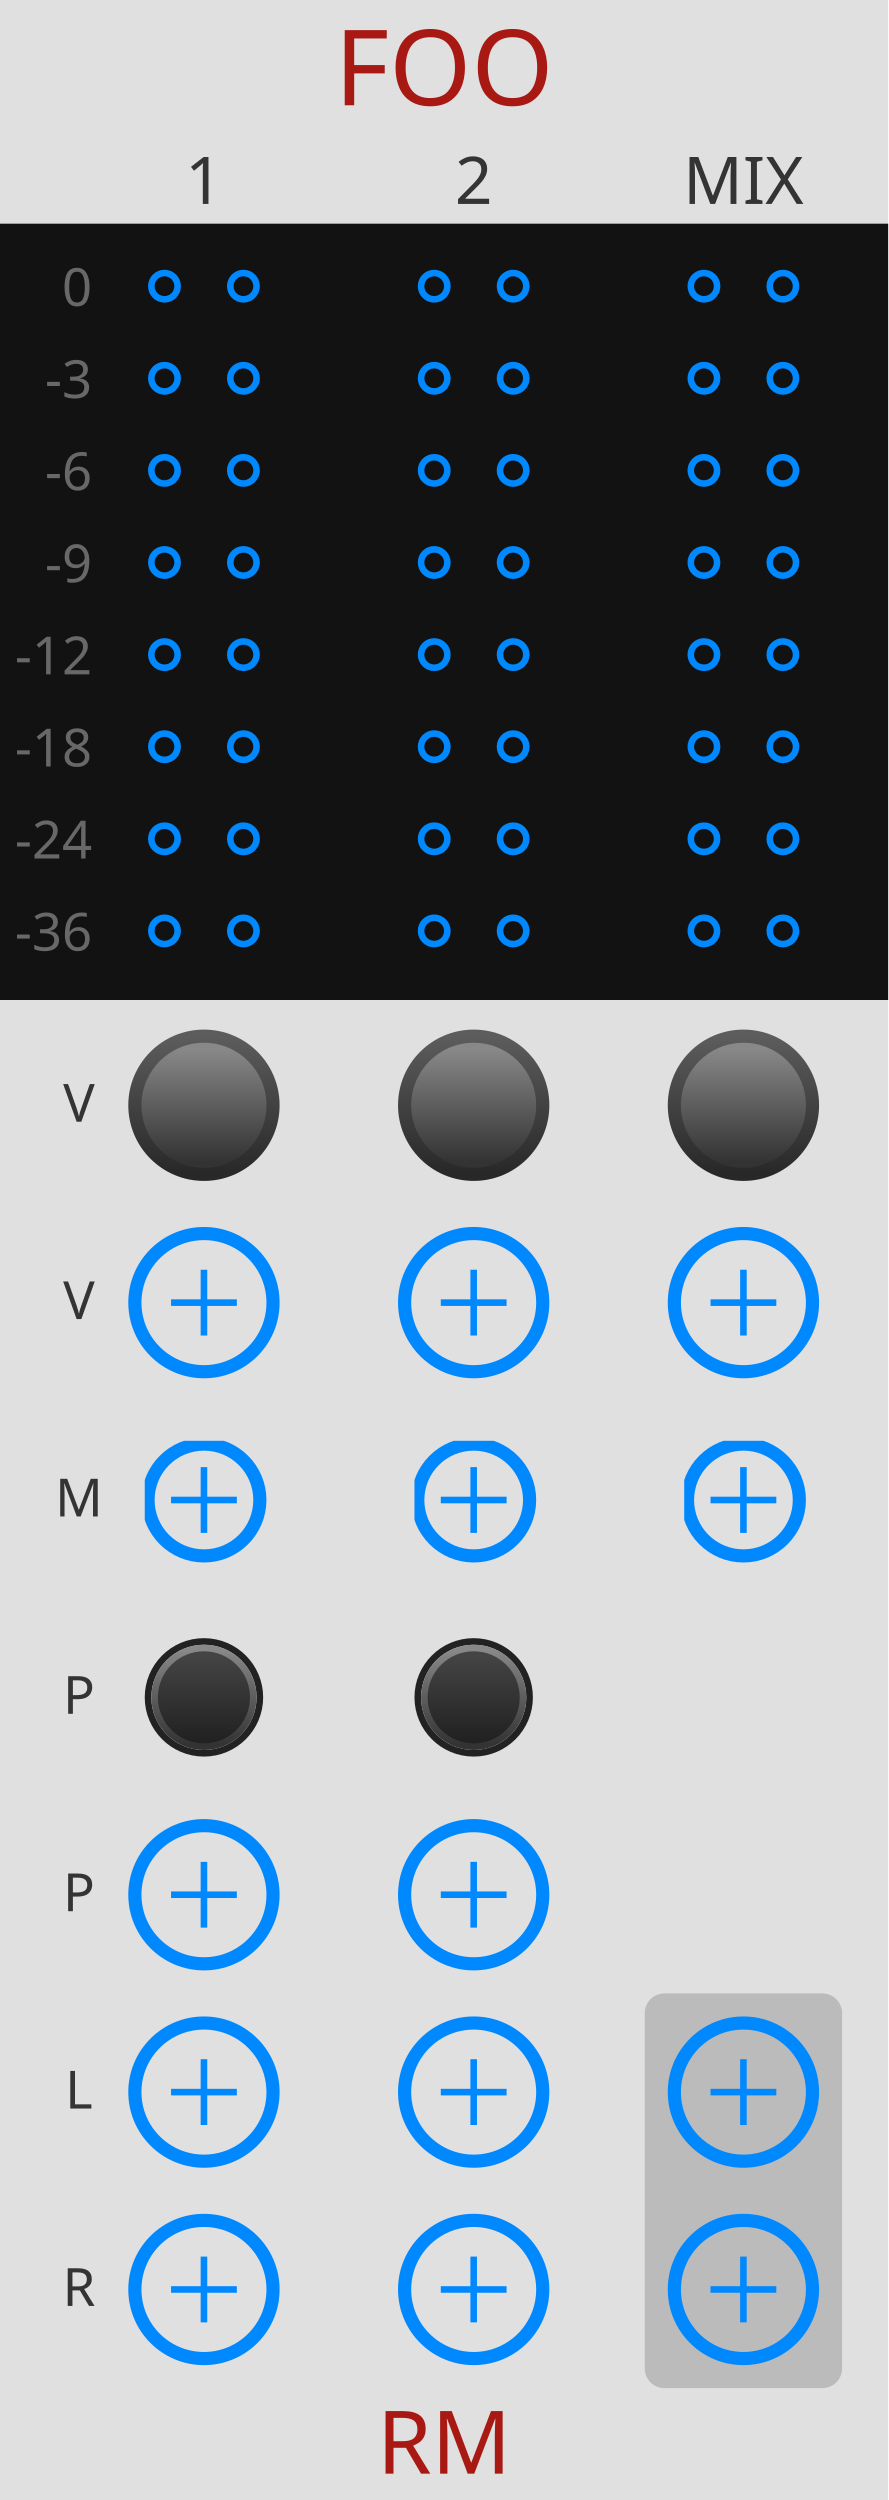
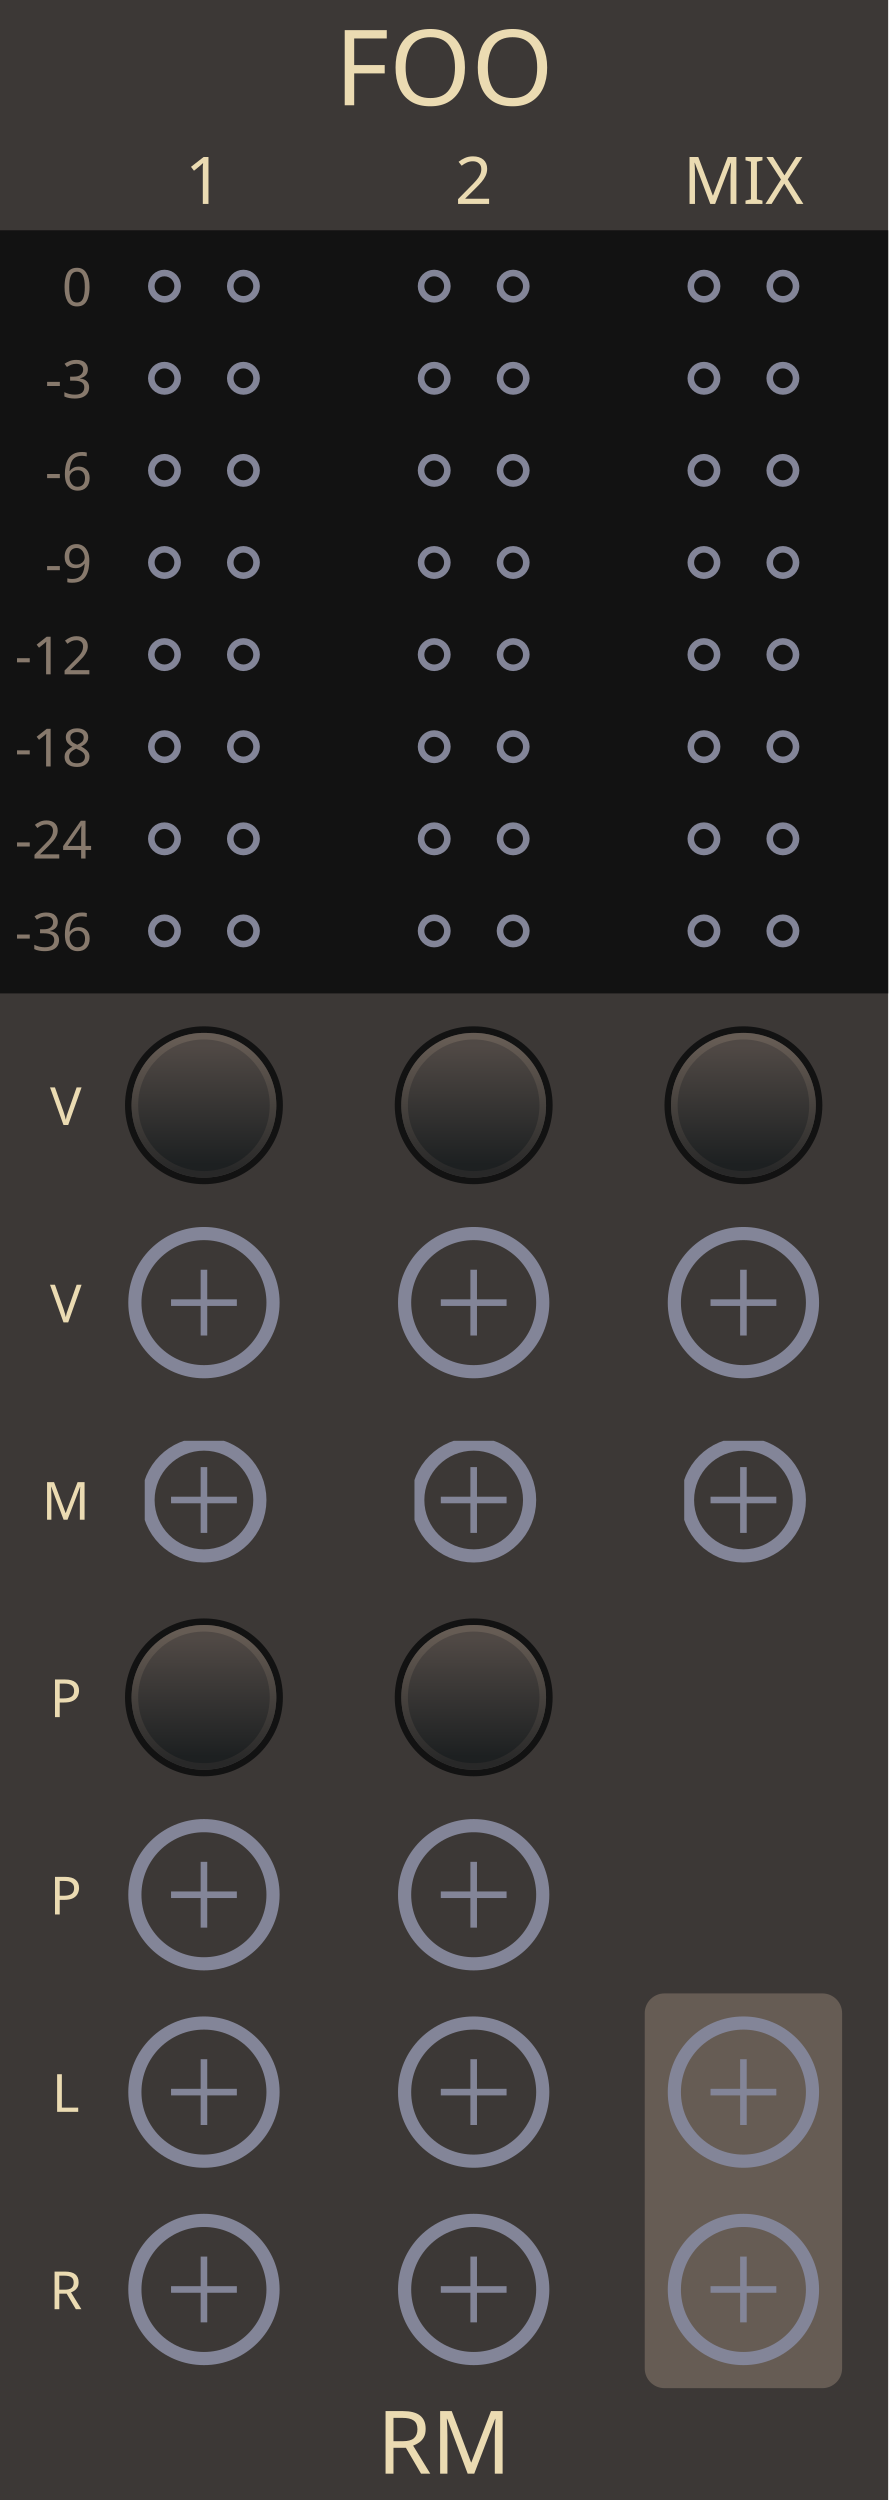
<svg xmlns="http://www.w3.org/2000/svg" xmlns:xlink="http://www.w3.org/1999/xlink" version="1.1" width="135" height="380" viewBox="0 0 135 380">
  <style>
    text.title {
-       fill: #a91913;
+       fill: #ebdbb2;
      font-family: 'DIN Alternate';
      font-size: 12pt;
    }
    text.logo {
-       fill: #a91913;
+       fill: #ebdbb2;
      font-family: 'DIN Alternate';
      font-size: 10pt;
    }
    text.big-label {
-       fill: #343434;
+       fill: #ebdbb2;
      font-family: 'DIN Alternate';
      font-size: 7.5pt;
    }
    text.label {
-       fill: #343434;
+       fill: #ebdbb2;
      font-family: 'DIN Alternate';
      font-size: 6pt;
    }
    text.led-label {
-       fill: #686868;
+       fill: #87796c;
      font-family: 'DIN Alternate';
      font-size: 6pt;
    }
    .background {
-       fill: #e0e0e0;
+       fill: #3c3836;
    }
    .output {
-       fill: #bbbbbb;
+       fill: #665c54;
    }
    polyline.icon {
-       stroke: #343434;
+       stroke: #ebdbb2;
      stroke-width: 1.2;
      fill: none;
    }
    polyline.connect {
-       stroke: #343434;
+       stroke: #ebdbb2;
      stroke-width: 1;
      fill: none;
    }

    .blueprint {
-       stroke: #08f;
+       stroke: #838598;
      fill: none;
    }
  </style>
  <defs>
    <linearGradient id="smallKnobMediumGradient">
-       <stop offset="5%" stop-color="#888" />
-       <stop offset="95%" stop-color="#333" />
+       <stop offset="5%" stop-color="#665c54" />
+       <stop offset="95%" stop-color="#282828" />
    </linearGradient>
    <linearGradient id="smallKnobDarkGradient">
-       <stop offset="5%" stop-color="#444" />
-       <stop offset="95%" stop-color="#222" />
-     </linearGradient>
-     <linearGradient id="bigKnobDarkGradient">
-       <stop offset="5%" stop-color="#5c5c5c" />
-       <stop offset="95%" stop-color="#282828" />
-     </linearGradient>
-     <linearGradient id="bigKnobMediumGradient">
-       <stop offset="5%" stop-color="#888" />
-       <stop offset="95%" stop-color="#333" />
+       <stop offset="5%" stop-color="#504945" />
+       <stop offset="95%" stop-color="#1d2021" />
    </linearGradient>
    <symbol id="knob18">
      <g transform="translate(9 9)">
        <circle r="8.5" stroke="#222" fill="none" />
        <circle r="8" fill="url('#smallKnobMediumGradient')" transform="rotate(90)" />
        <circle r="7" fill="url('#smallKnobDarkGradient')" transform="rotate(90)" />
      </g>
    </symbol>
    <symbol id="knob24">
      <g transform="translate(12 12)">
-         <circle r="11.5" fill="url('#bigKnobDarkGradient')" transform="rotate(90)" />
-         <circle r="9.5" fill="url('#bigKnobMediumGradient')" transform="rotate(90)" />
+         <circle r="11.5" stroke="#121212" fill="none" />
+         <circle r="11" fill="url('#smallKnobMediumGradient')" transform="rotate(90)" />
+         <circle r="10" fill="url('#smallKnobDarkGradient')" transform="rotate(90)" />
      </g>
    </symbol>
    <symbol id="toggleButton">
      <g transform="translate(9 9)">
        <polyline points="-5,0 5,0" stroke-width="1" class="blueprint" />
        <polyline points="0,-5 0,5" stroke-width="1" class="blueprint" />
        <circle cx="0" cy="0" r="8.5" stroke-width="2" class="blueprint" />
      </g>
    </symbol>
    <symbol id="port">
      <g transform="translate(12 12)">
        <polyline points="-5,0 5,0" stroke-width="1" class="blueprint" />
        <polyline points="0,-5 0,5" stroke-width="1" class="blueprint" />
        <circle cx="0" cy="0" r="10.5" stroke-width="2" class="blueprint" />
      </g>
    </symbol>
    <symbol id="led-strip">
      <g transform="translate(5 2.5)">
        <circle cx="0" cy="0" r="2" stroke-width="1" class="blueprint" />
        <circle cx="0" cy="14" r="2" stroke-width="1" class="blueprint" />
        <circle cx="0" cy="28" r="2" stroke-width="1" class="blueprint" />
        <circle cx="0" cy="42" r="2" stroke-width="1" class="blueprint" />
        <circle cx="0" cy="56" r="2" stroke-width="1" class="blueprint" />
        <circle cx="0" cy="70" r="2" stroke-width="1" class="blueprint" />
        <circle cx="0" cy="84" r="2" stroke-width="1" class="blueprint" />
        <circle cx="0" cy="98" r="2" stroke-width="1" class="blueprint" />
      </g>
    </symbol>
  </defs>
  <rect class="background" width="100%" height="100%" />
  <text class="title" x="50%" y="16" text-anchor="middle">FOO</text>
  <text class="logo" x="50%" y="376" text-anchor="middle">RM</text>
-   <rect x="0" y="34" width="135" height="118" fill="#121212" />
+   <rect x="0" y="35" width="135" height="116" fill="#121212" />
  <g transform="translate(31 46.5)">
    <g transform="translate(-17 0)">
      <text x="0" y="0" class="led-label" text-anchor="end">0</text>
      <text x="0" y="14" class="led-label" text-anchor="end">-3</text>
      <text x="0" y="28" class="led-label" text-anchor="end">-6</text>
      <text x="0" y="42" class="led-label" text-anchor="end">-9</text>
      <text x="0" y="56" class="led-label" text-anchor="end">-12</text>
      <text x="0" y="70" class="led-label" text-anchor="end">-18</text>
      <text x="0" y="84" class="led-label" text-anchor="end">-24</text>
      <text x="0" y="98" class="led-label" text-anchor="end">-36</text>
    </g>
  </g>
-   <g transform="translate(12 0)">
+   <g transform="translate(10 0)">
    <g transform="translate(0 168)">
-       <text x="0" y="2.5" class="label" text-anchor="middle">V</text>
+       <text x="0" y="3" class="label" text-anchor="middle">V</text>
    </g>
    <g transform="translate(0 198)">
-       <text x="0" y="2.5" class="label" text-anchor="middle">V</text>
+       <text x="0" y="3" class="label" text-anchor="middle">V</text>
    </g>
    <g transform="translate(0 228)">
-       <text x="0" y="2.5" class="label" text-anchor="middle">M</text>
+       <text x="0" y="3" class="label" text-anchor="middle">M</text>
    </g>
    <g transform="translate(0 258)">
-       <text x="0" y="2.5" class="label" text-anchor="middle">P</text>
+       <text x="0" y="3" class="label" text-anchor="middle">P</text>
    </g>
    <g transform="translate(0 288)">
-       <text x="0" y="2.5" class="label" text-anchor="middle">P</text>
+       <text x="0" y="3" class="label" text-anchor="middle">P</text>
    </g>
    <g transform="translate(0 318)">
-       <text x="0" y="2.5" class="label" text-anchor="middle">L</text>
+       <text x="0" y="3" class="label" text-anchor="middle">L</text>
    </g>
    <g transform="translate(0 348)">
-       <text x="0" y="2.5" class="label" text-anchor="middle">R</text>
+       <text x="0" y="3" class="label" text-anchor="middle">R</text>
    </g>
  </g>
  <g transform="translate(31 31)">
    <text x="0" y="0" class="big-label" text-anchor="middle">1</text>
  </g>
  <g transform="translate(31 41)">
    <g transform="translate(-6 0)">
      <use xlink:href="#led-strip" transform="translate(-5 0)" />
    </g>
    <g transform="translate(6 0)">
      <use xlink:href="#led-strip" transform="translate(-5 0)" />
    </g>
  </g>
  <g transform="translate(31 168)">
    <use xlink:href="#knob24" transform="translate(-12 -12)" />
  </g>
  <g transform="translate(31 198)">
    <use xlink:href="#port" transform="translate(-12 -12)" />
  </g>
  <g transform="translate(31 228)">
    <use xlink:href="#toggleButton" transform="translate(-9 -9)" />
  </g>
  <g transform="translate(31 258)">
-     <use xlink:href="#knob18" transform="translate(-9 -9)" />
+     <use xlink:href="#knob24" transform="translate(-12 -12)" />
  </g>
  <g transform="translate(31 288)">
    <use xlink:href="#port" transform="translate(-12 -12)" />
  </g>
  <g transform="translate(31 318)">
    <use xlink:href="#port" transform="translate(-12 -12)" />
  </g>
  <g transform="translate(31 348)">
    <use xlink:href="#port" transform="translate(-12 -12)" />
  </g>
  <g transform="translate(72 31)">
    <text x="0" y="0" class="big-label" text-anchor="middle">2</text>
  </g>
  <g transform="translate(72 41)">
    <g transform="translate(-6 0)">
      <use xlink:href="#led-strip" transform="translate(-5 0)" />
    </g>
    <g transform="translate(6 0)">
      <use xlink:href="#led-strip" transform="translate(-5 0)" />
    </g>
  </g>
  <g transform="translate(72 168)">
    <use xlink:href="#knob24" transform="translate(-12 -12)" />
  </g>
  <g transform="translate(72 198)">
    <use xlink:href="#port" transform="translate(-12 -12)" />
  </g>
  <g transform="translate(72 228)">
    <use xlink:href="#toggleButton" transform="translate(-9 -9)" />
  </g>
  <g transform="translate(72 258)">
-     <use xlink:href="#knob18" transform="translate(-9 -9)" />
+     <use xlink:href="#knob24" transform="translate(-12 -12)" />
  </g>
  <g transform="translate(72 288)">
    <use xlink:href="#port" transform="translate(-12 -12)" />
  </g>
  <g transform="translate(72 318)">
    <use xlink:href="#port" transform="translate(-12 -12)" />
  </g>
  <g transform="translate(72 348)">
    <use xlink:href="#port" transform="translate(-12 -12)" />
  </g>
  <g transform="translate(113 31)">
    <text x="0" y="0" class="big-label" text-anchor="middle">MIX</text>
  </g>
  <g transform="translate(113 41)">
    <g transform="translate(-6 0)">
      <use xlink:href="#led-strip" transform="translate(-5 0)" />
    </g>
    <g transform="translate(6 0)">
      <use xlink:href="#led-strip" transform="translate(-5 0)" />
    </g>
  </g>
  <g transform="translate(113 168)">
    <use xlink:href="#knob24" transform="translate(-12 -12)" />
  </g>
  <g transform="translate(113 198)">
    <use xlink:href="#port" transform="translate(-12 -12)" />
  </g>
  <g transform="translate(113 228)">
    <use xlink:href="#toggleButton" transform="translate(-9 -9)" />
  </g>
  <g transform="translate(113 318)">
    <rect x="-15" y="-15" width="30" height="60" rx="3" class="output" />
    <use xlink:href="#port" transform="translate(-12 -12)" />
  </g>
  <g transform="translate(113 348)">
    <use xlink:href="#port" transform="translate(-12 -12)" />
  </g>
</svg>
